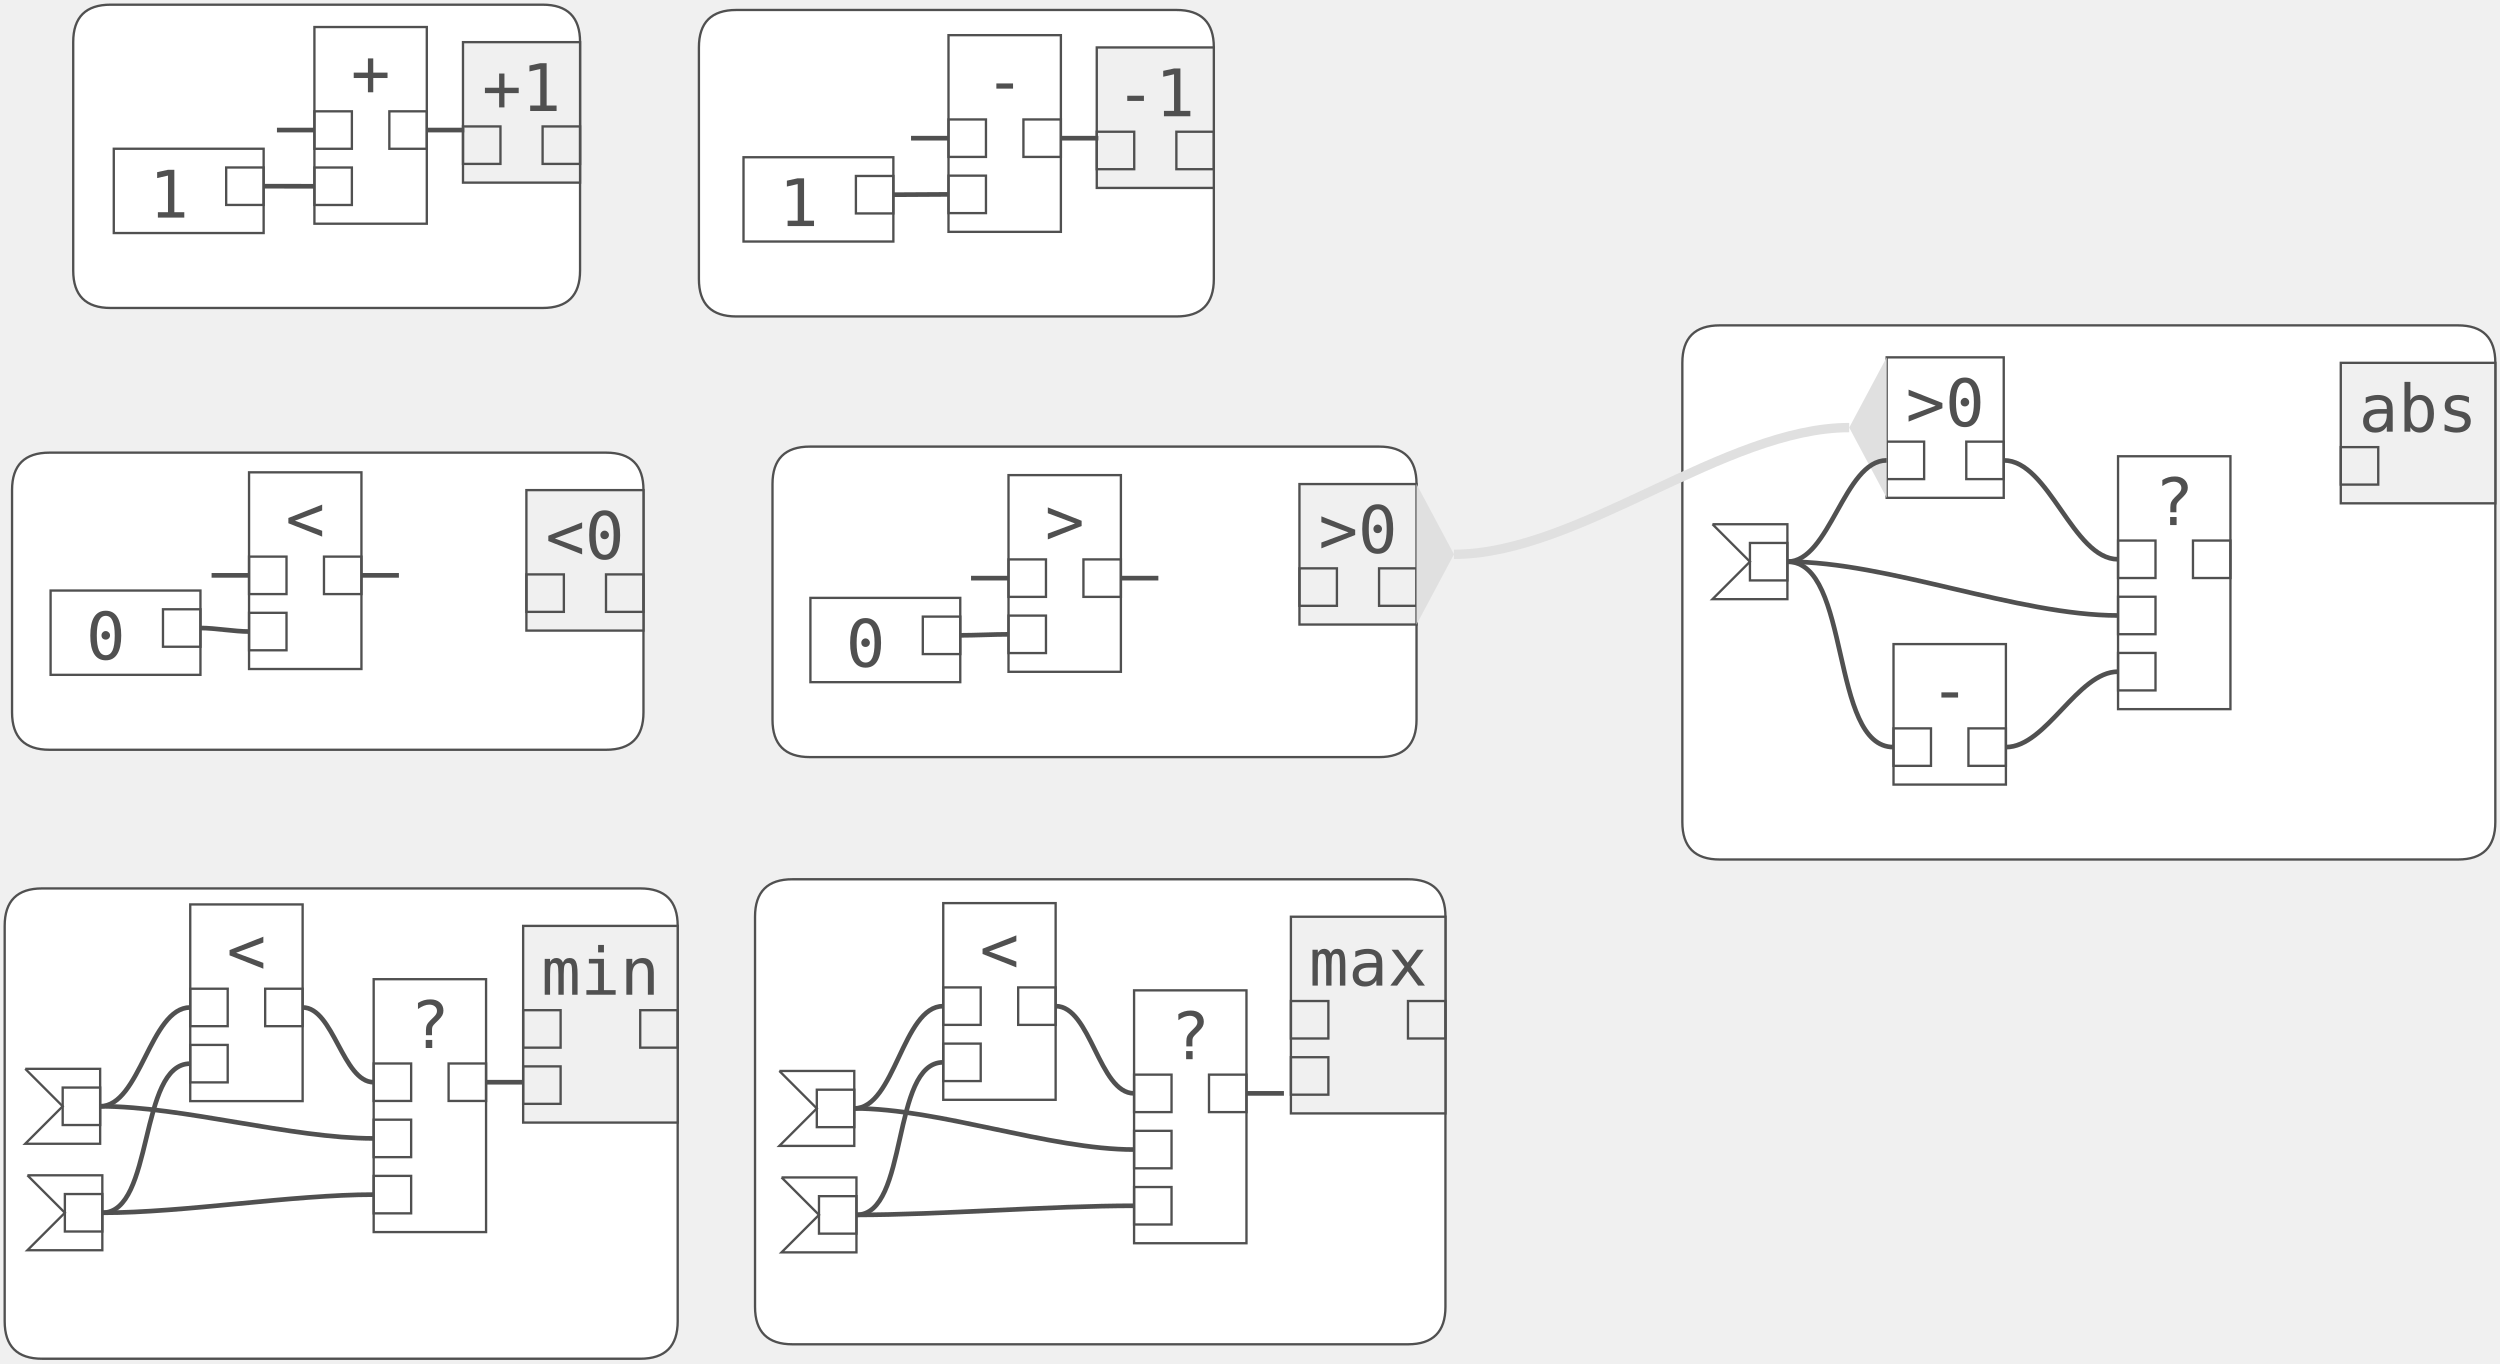
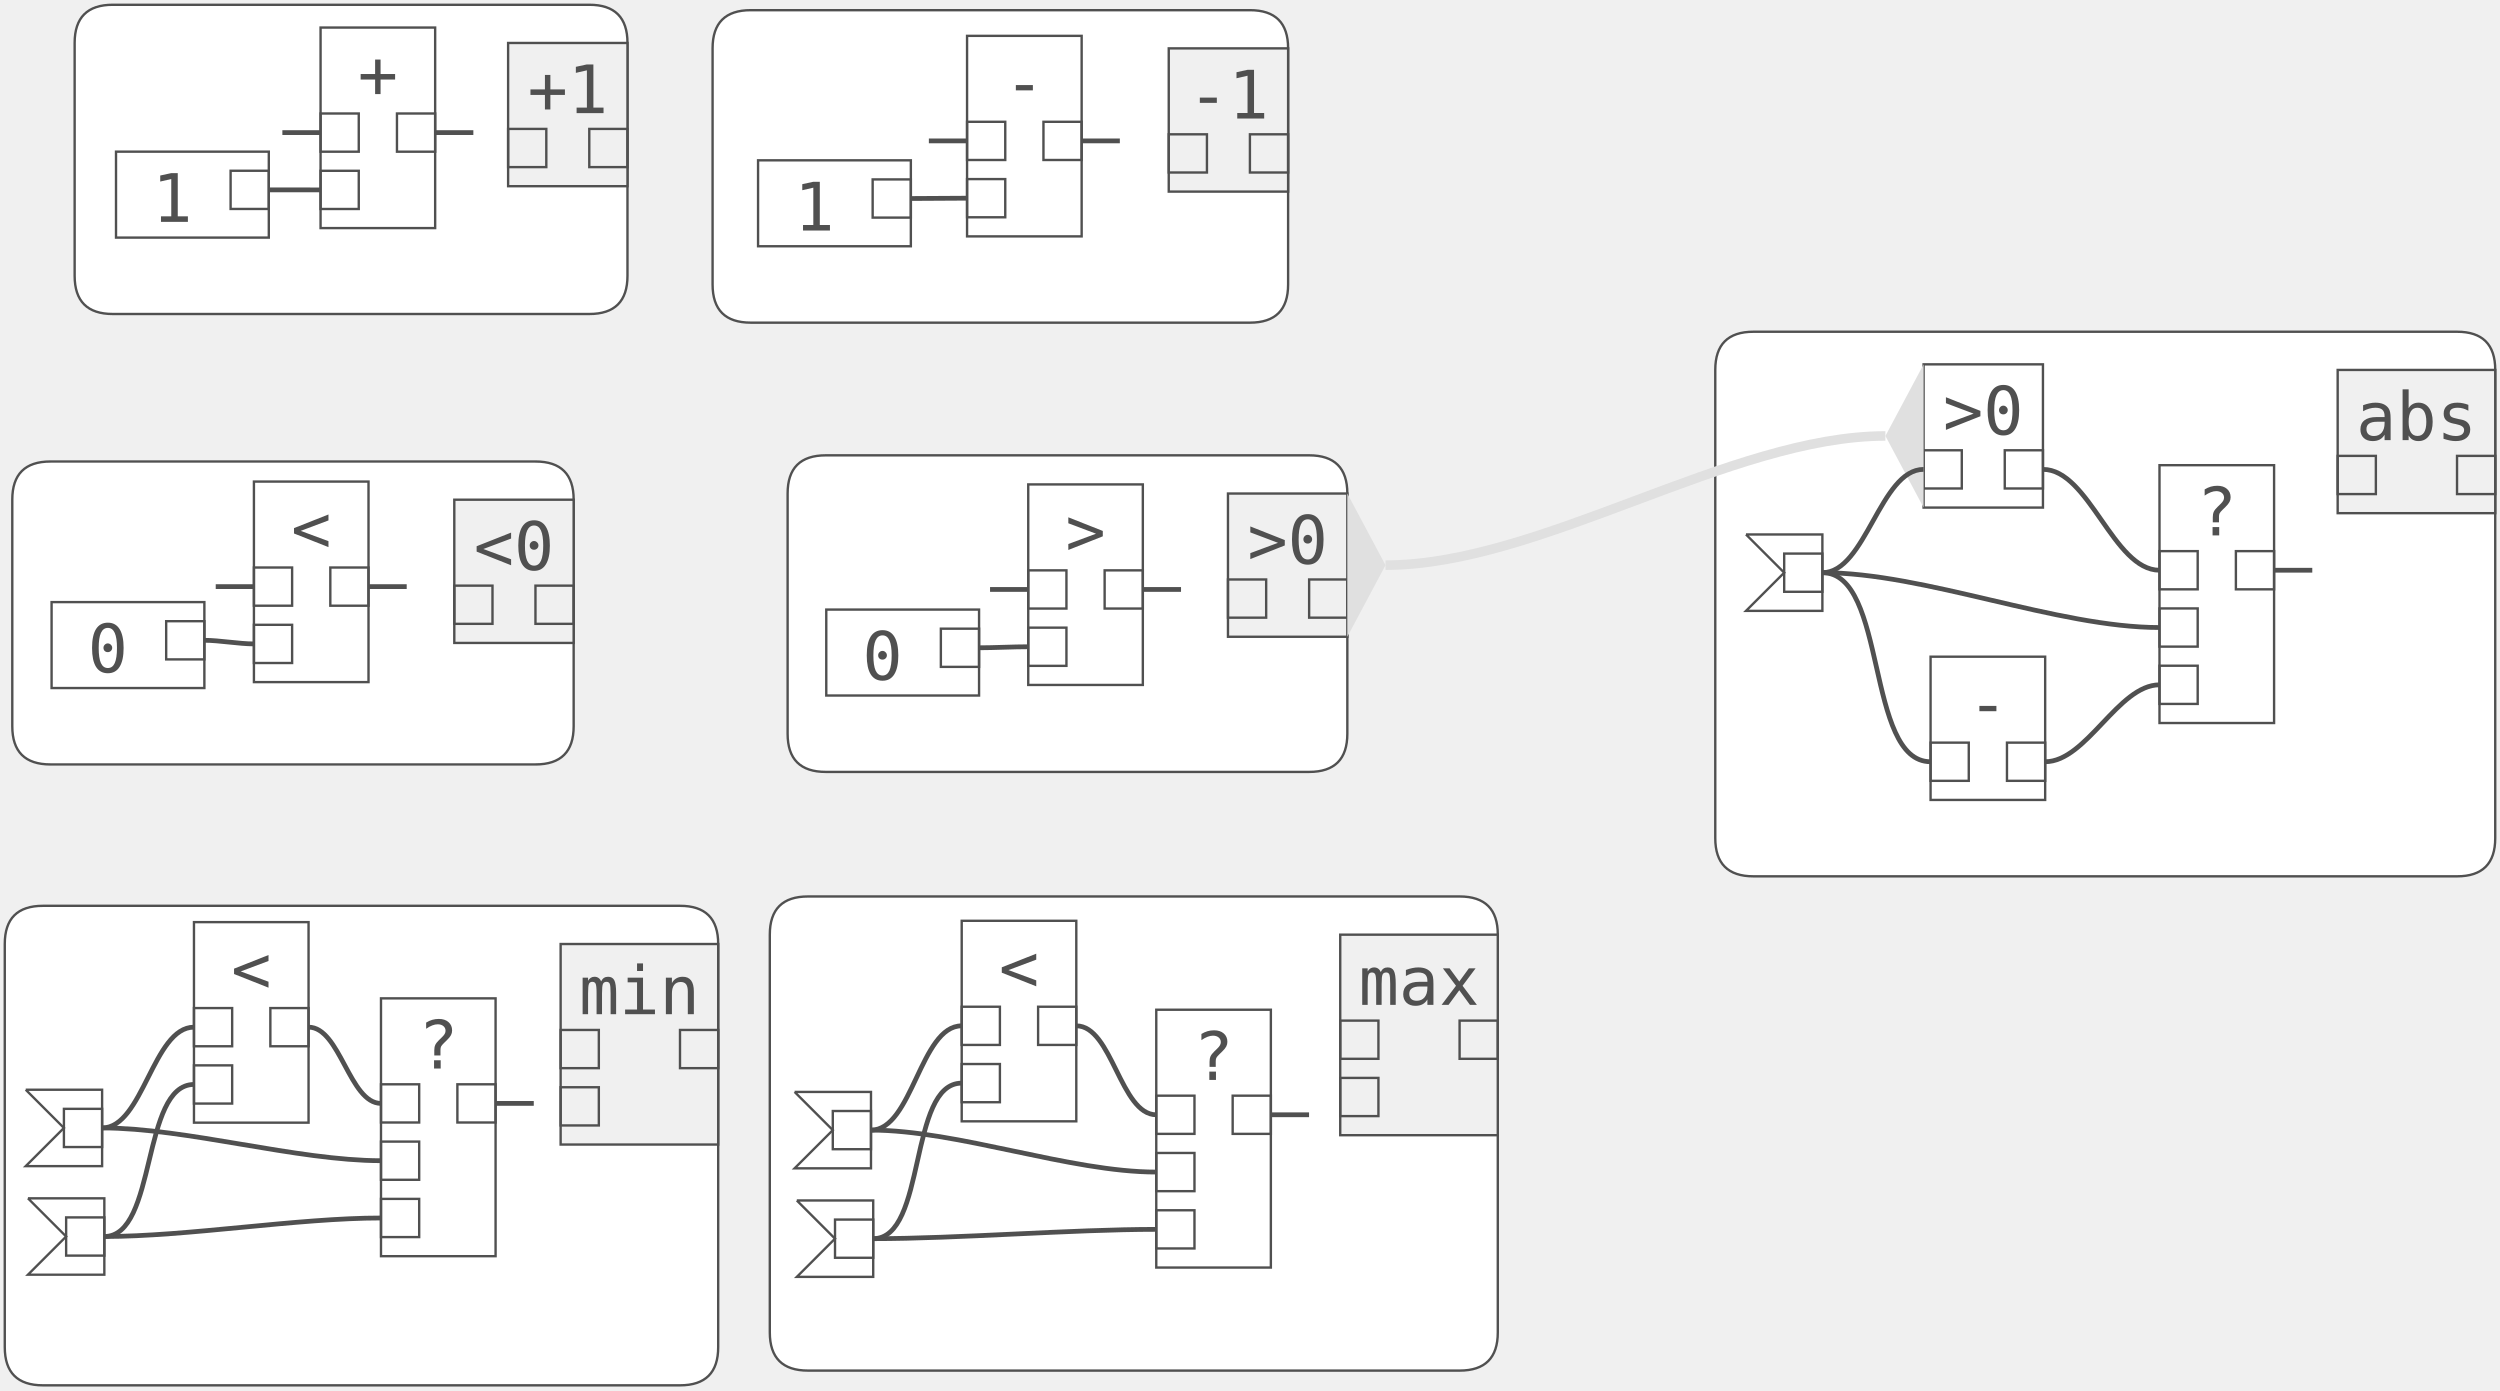
- <svg xmlns="http://www.w3.org/2000/svg" version="1.1" width="533.853" height="291.146">
+ <svg xmlns="http://www.w3.org/2000/svg" version="1.1" width="523.606" height="291.146">
  <defs />
  <g transform="translate(-345.0129,-87.66022)">
    <g>
-       <path fill="white" stroke="#505050" paint-order="fill stroke markers" d=" M 360.647 96.66 L 360.647 145.424 Q 360.647 153.424 368.647 153.424 L 460.88 153.424 Q 468.88 153.424 468.88 145.424 L 468.88 96.66 Q 468.88 88.66 460.88 88.66 L 368.647 88.66 Q 360.647 88.66 360.647 96.66" stroke-miterlimit="10" stroke-width="0.5" stroke-dasharray="" />
-       <path fill="#F0F0F0" stroke="#505050" paint-order="fill stroke markers" d=" M 443.88 96.66 L 468.88 96.66 L 468.88 126.66 L 443.88 126.66 L 443.88 96.66 Z" stroke-miterlimit="10" stroke-width="0.5" stroke-dasharray="" />
+       <path fill="white" stroke="#505050" paint-order="fill stroke markers" d=" M 360.647 96.66 L 360.647 145.424 Q 360.647 153.424 368.647 153.424 L 468.433 153.424 Q 476.433 153.424 476.433 145.424 L 476.433 96.66 Q 476.433 88.66 468.433 88.66 L 368.647 88.66 Q 360.647 88.66 360.647 96.66" stroke-miterlimit="10" stroke-width="0.5" stroke-dasharray="" />
+       <path fill="#F0F0F0" stroke="#505050" paint-order="fill stroke markers" d=" M 451.433 96.66 L 476.433 96.66 L 476.433 126.66 L 451.433 126.66 L 451.433 96.66 Z" stroke-miterlimit="10" stroke-width="0.5" stroke-dasharray="" />
      <path fill="none" stroke="none" />
-       <text fill="#505050" stroke="none" font-family="monospace" font-size="14px" font-style="normal" font-weight="normal" text-decoration="normal" x="456.38" y="114.66" text-anchor="middle" dominant-baseline="text-after-edge">+1</text>
-       <path fill="none" stroke="#505050" paint-order="fill stroke markers" d=" M 443.88 114.66 L 451.88 114.66 L 451.88 122.66 L 443.88 122.66 L 443.88 114.66 Z" stroke-miterlimit="10" stroke-width="0.5" stroke-dasharray="" />
-       <path fill="none" stroke="#505050" paint-order="fill stroke markers" d=" M 460.88 114.66 L 468.88 114.66 L 468.88 122.66 L 460.88 122.66 L 460.88 114.66 Z" stroke-miterlimit="10" stroke-width="0.5" stroke-dasharray="" />
+       <text fill="#505050" stroke="none" font-family="monospace" font-size="14px" font-style="normal" font-weight="normal" text-decoration="normal" x="463.933" y="114.66" text-anchor="middle" dominant-baseline="text-after-edge">+1</text>
+       <path fill="none" stroke="#505050" paint-order="fill stroke markers" d=" M 451.433 114.66 L 459.433 114.66 L 459.433 122.66 L 451.433 122.66 L 451.433 114.66 Z" stroke-miterlimit="10" stroke-width="0.5" stroke-dasharray="" />
+       <path fill="none" stroke="#505050" paint-order="fill stroke markers" d=" M 468.433 114.66 L 476.433 114.66 L 476.433 122.66 L 468.433 122.66 L 468.433 114.66 Z" stroke-miterlimit="10" stroke-width="0.5" stroke-dasharray="" />
      <path fill="none" stroke="#505050" paint-order="fill stroke markers" d=" M 412.153 115.432 L 404.153 115.432 M 436.153 115.432 L 444.153 115.432" stroke-miterlimit="10" stroke-dasharray="" />
      <path fill="white" stroke="#505050" paint-order="fill stroke markers" d=" M 412.153 93.432 L 436.153 93.432 L 436.153 135.432 L 412.153 135.432 L 412.153 93.432 Z" stroke-miterlimit="10" stroke-width="0.5" stroke-dasharray="" />
      <path fill="#F0F0F0" stroke="none" paint-order="stroke fill markers" d="" />
      <path fill="none" stroke="none" />
      <text fill="#505050" stroke="none" font-family="monospace" font-size="14px" font-style="normal" font-weight="normal" text-decoration="normal" x="424.153" y="111.432" text-anchor="middle" dominant-baseline="text-after-edge">+</text>
      <path fill="none" stroke="#505050" paint-order="fill stroke markers" d=" M 412.153 111.432 L 420.153 111.432 L 420.153 119.432 L 412.153 119.432 L 412.153 111.432 Z" stroke-miterlimit="10" stroke-width="0.5" stroke-dasharray="" />
      <path fill="none" stroke="#505050" paint-order="fill stroke markers" d=" M 412.153 123.432 L 420.153 123.432 L 420.153 131.432 L 412.153 131.432 L 412.153 123.432 Z" stroke-miterlimit="10" stroke-width="0.5" stroke-dasharray="" />
      <path fill="none" stroke="#505050" paint-order="fill stroke markers" d=" M 428.153 111.432 L 436.153 111.432 L 436.153 119.432 L 428.153 119.432 L 428.153 111.432 Z" stroke-miterlimit="10" stroke-width="0.5" stroke-dasharray="" />
      <path fill="white" stroke="#505050" paint-order="fill stroke markers" d=" M 369.311 119.424 L 401.311 119.424 L 401.311 137.424 L 369.311 137.424 L 369.311 119.424 Z" stroke-miterlimit="10" stroke-width="0.5" stroke-dasharray="" />
      <path fill="#F0F0F0" stroke="none" paint-order="stroke fill markers" d="" />
      <path fill="none" stroke="none" />
      <path fill="none" stroke="#505050" paint-order="fill stroke markers" d=" M 393.311 123.424 L 401.311 123.424 L 401.311 131.424 L 393.311 131.424 L 393.311 123.424 Z" stroke-miterlimit="10" stroke-width="0.5" stroke-dasharray="" />
      <text fill="#505050" stroke="none" font-family="monospace" font-size="14px" font-style="normal" font-weight="normal" text-decoration="normal" x="385.311" y="137.424" text-anchor="end" dominant-baseline="text-after-edge">1</text>
-       <path fill="white" stroke="#505050" paint-order="fill stroke markers" d=" M 494.259 97.791 L 494.259 147.237 Q 494.259 155.237 502.259 155.237 L 596.217 155.237 Q 604.217 155.237 604.217 147.237 L 604.217 97.791 Q 604.217 89.791 596.217 89.791 L 502.259 89.791 Q 494.259 89.791 494.259 97.791" stroke-miterlimit="10" stroke-width="0.5" stroke-dasharray="" />
-       <path fill="#F0F0F0" stroke="#505050" paint-order="fill stroke markers" d=" M 579.217 97.791 L 604.217 97.791 L 604.217 127.791 L 579.217 127.791 L 579.217 97.791 Z" stroke-miterlimit="10" stroke-width="0.5" stroke-dasharray="" />
+       <path fill="white" stroke="#505050" paint-order="fill stroke markers" d=" M 494.259 97.791 L 494.259 147.237 Q 494.259 155.237 502.259 155.237 L 606.798 155.237 Q 614.798 155.237 614.798 147.237 L 614.798 97.791 Q 614.798 89.791 606.798 89.791 L 502.259 89.791 Q 494.259 89.791 494.259 97.791" stroke-miterlimit="10" stroke-width="0.5" stroke-dasharray="" />
+       <path fill="#F0F0F0" stroke="#505050" paint-order="fill stroke markers" d=" M 589.798 97.791 L 614.798 97.791 L 614.798 127.791 L 589.798 127.791 L 589.798 97.791 Z" stroke-miterlimit="10" stroke-width="0.5" stroke-dasharray="" />
      <path fill="none" stroke="none" />
-       <text fill="#505050" stroke="none" font-family="monospace" font-size="14px" font-style="normal" font-weight="normal" text-decoration="normal" x="591.717" y="115.791" text-anchor="middle" dominant-baseline="text-after-edge">-1</text>
-       <path fill="none" stroke="#505050" paint-order="fill stroke markers" d=" M 579.217 115.791 L 587.217 115.791 L 587.217 123.791 L 579.217 123.791 L 579.217 115.791 Z" stroke-miterlimit="10" stroke-width="0.5" stroke-dasharray="" />
-       <path fill="none" stroke="#505050" paint-order="fill stroke markers" d=" M 596.217 115.791 L 604.217 115.791 L 604.217 123.791 L 596.217 123.791 L 596.217 115.791 Z" stroke-miterlimit="10" stroke-width="0.5" stroke-dasharray="" />
+       <text fill="#505050" stroke="none" font-family="monospace" font-size="14px" font-style="normal" font-weight="normal" text-decoration="normal" x="602.298" y="115.791" text-anchor="middle" dominant-baseline="text-after-edge">-1</text>
+       <path fill="none" stroke="#505050" paint-order="fill stroke markers" d=" M 589.798 115.791 L 597.798 115.791 L 597.798 123.791 L 589.798 123.791 L 589.798 115.791 Z" stroke-miterlimit="10" stroke-width="0.5" stroke-dasharray="" />
+       <path fill="none" stroke="#505050" paint-order="fill stroke markers" d=" M 606.798 115.791 L 614.798 115.791 L 614.798 123.791 L 606.798 123.791 L 606.798 115.791 Z" stroke-miterlimit="10" stroke-width="0.5" stroke-dasharray="" />
      <path fill="none" stroke="#505050" paint-order="fill stroke markers" d=" M 547.556 117.169 L 539.556 117.169 M 571.556 117.169 L 579.556 117.169" stroke-miterlimit="10" stroke-dasharray="" />
      <path fill="white" stroke="#505050" paint-order="fill stroke markers" d=" M 547.556 95.169 L 571.556 95.169 L 571.556 137.169 L 547.556 137.169 L 547.556 95.169 Z" stroke-miterlimit="10" stroke-width="0.5" stroke-dasharray="" />
      <path fill="#F0F0F0" stroke="none" paint-order="stroke fill markers" d="" />
      <path fill="none" stroke="none" />
      <text fill="#505050" stroke="none" font-family="monospace" font-size="14px" font-style="normal" font-weight="normal" text-decoration="normal" x="559.556" y="113.169" text-anchor="middle" dominant-baseline="text-after-edge">-</text>
      <path fill="none" stroke="#505050" paint-order="fill stroke markers" d=" M 547.556 113.169 L 555.556 113.169 L 555.556 121.169 L 547.556 121.169 L 547.556 113.169 Z" stroke-miterlimit="10" stroke-width="0.5" stroke-dasharray="" />
      <path fill="none" stroke="#505050" paint-order="fill stroke markers" d=" M 547.556 125.169 L 555.556 125.169 L 555.556 133.169 L 547.556 133.169 L 547.556 125.169 Z" stroke-miterlimit="10" stroke-width="0.5" stroke-dasharray="" />
      <path fill="none" stroke="#505050" paint-order="fill stroke markers" d=" M 563.556 113.169 L 571.556 113.169 L 571.556 121.169 L 563.556 121.169 L 563.556 113.169 Z" stroke-miterlimit="10" stroke-width="0.5" stroke-dasharray="" />
      <path fill="white" stroke="#505050" paint-order="fill stroke markers" d=" M 503.783 121.237 L 535.783 121.237 L 535.783 139.237 L 503.783 139.237 L 503.783 121.237 Z" stroke-miterlimit="10" stroke-width="0.5" stroke-dasharray="" />
      <path fill="#F0F0F0" stroke="none" paint-order="stroke fill markers" d="" />
      <path fill="none" stroke="none" />
      <path fill="none" stroke="#505050" paint-order="fill stroke markers" d=" M 527.783 125.237 L 535.783 125.237 L 535.783 133.237 L 527.783 133.237 L 527.783 125.237 Z" stroke-miterlimit="10" stroke-width="0.5" stroke-dasharray="" />
      <text fill="#505050" stroke="none" font-family="monospace" font-size="14px" font-style="normal" font-weight="normal" text-decoration="normal" x="519.783" y="139.237" text-anchor="end" dominant-baseline="text-after-edge">1</text>
-       <path fill="white" stroke="#505050" paint-order="fill stroke markers" d=" M 347.586 192.319 L 347.586 239.766 Q 347.586 247.766 355.586 247.766 L 474.42 247.766 Q 482.42 247.766 482.42 239.766 L 482.42 192.319 Q 482.42 184.319 474.42 184.319 L 355.586 184.319 Q 347.586 184.319 347.586 192.319" stroke-miterlimit="10" stroke-width="0.5" stroke-dasharray="" />
-       <path fill="#F0F0F0" stroke="#505050" paint-order="fill stroke markers" d=" M 457.42 192.319 L 482.42 192.319 L 482.42 222.319 L 457.42 222.319 L 457.42 192.319 Z" stroke-miterlimit="10" stroke-width="0.5" stroke-dasharray="" />
+       <path fill="white" stroke="#505050" paint-order="fill stroke markers" d=" M 347.586 192.319 L 347.586 239.766 Q 347.586 247.766 355.586 247.766 L 457.161 247.766 Q 465.161 247.766 465.161 239.766 L 465.161 192.319 Q 465.161 184.319 457.161 184.319 L 355.586 184.319 Q 347.586 184.319 347.586 192.319" stroke-miterlimit="10" stroke-width="0.5" stroke-dasharray="" />
+       <path fill="#F0F0F0" stroke="#505050" paint-order="fill stroke markers" d=" M 440.161 192.319 L 465.161 192.319 L 465.161 222.319 L 440.161 222.319 L 440.161 192.319 Z" stroke-miterlimit="10" stroke-width="0.5" stroke-dasharray="" />
      <path fill="none" stroke="none" />
-       <text fill="#505050" stroke="none" font-family="monospace" font-size="14px" font-style="normal" font-weight="normal" text-decoration="normal" x="469.92" y="210.319" text-anchor="middle" dominant-baseline="text-after-edge">&lt;0</text>
-       <path fill="none" stroke="#505050" paint-order="fill stroke markers" d=" M 457.42 210.319 L 465.42 210.319 L 465.42 218.319 L 457.42 218.319 L 457.42 210.319 Z" stroke-miterlimit="10" stroke-width="0.5" stroke-dasharray="" />
-       <path fill="none" stroke="#505050" paint-order="fill stroke markers" d=" M 474.42 210.319 L 482.42 210.319 L 482.42 218.319 L 474.42 218.319 L 474.42 210.319 Z" stroke-miterlimit="10" stroke-width="0.5" stroke-dasharray="" />
+       <text fill="#505050" stroke="none" font-family="monospace" font-size="14px" font-style="normal" font-weight="normal" text-decoration="normal" x="452.661" y="210.319" text-anchor="middle" dominant-baseline="text-after-edge">&lt;0</text>
+       <path fill="none" stroke="#505050" paint-order="fill stroke markers" d=" M 440.161 210.319 L 448.161 210.319 L 448.161 218.319 L 440.161 218.319 L 440.161 210.319 Z" stroke-miterlimit="10" stroke-width="0.5" stroke-dasharray="" />
+       <path fill="none" stroke="#505050" paint-order="fill stroke markers" d=" M 457.161 210.319 L 465.161 210.319 L 465.161 218.319 L 457.161 218.319 L 457.161 210.319 Z" stroke-miterlimit="10" stroke-width="0.5" stroke-dasharray="" />
      <path fill="none" stroke="#505050" paint-order="fill stroke markers" d=" M 398.195 210.522 L 390.195 210.522 M 422.195 210.522 L 430.195 210.522" stroke-miterlimit="10" stroke-dasharray="" />
      <path fill="white" stroke="#505050" paint-order="fill stroke markers" d=" M 398.195 188.522 L 422.195 188.522 L 422.195 230.522 L 398.195 230.522 L 398.195 188.522 Z" stroke-miterlimit="10" stroke-width="0.5" stroke-dasharray="" />
      <path fill="#F0F0F0" stroke="none" paint-order="stroke fill markers" d="" />
      <path fill="none" stroke="none" />
      <text fill="#505050" stroke="none" font-family="monospace" font-size="14px" font-style="normal" font-weight="normal" text-decoration="normal" x="410.195" y="206.522" text-anchor="middle" dominant-baseline="text-after-edge">&lt;</text>
      <path fill="none" stroke="#505050" paint-order="fill stroke markers" d=" M 398.195 206.522 L 406.195 206.522 L 406.195 214.522 L 398.195 214.522 L 398.195 206.522 Z" stroke-miterlimit="10" stroke-width="0.5" stroke-dasharray="" />
      <path fill="none" stroke="#505050" paint-order="fill stroke markers" d=" M 398.195 218.522 L 406.195 218.522 L 406.195 226.522 L 398.195 226.522 L 398.195 218.522 Z" stroke-miterlimit="10" stroke-width="0.5" stroke-dasharray="" />
      <path fill="none" stroke="#505050" paint-order="fill stroke markers" d=" M 414.195 206.522 L 422.195 206.522 L 422.195 214.522 L 414.195 214.522 L 414.195 206.522 Z" stroke-miterlimit="10" stroke-width="0.5" stroke-dasharray="" />
      <path fill="white" stroke="#505050" paint-order="fill stroke markers" d=" M 355.817 213.766 L 387.817 213.766 L 387.817 231.766 L 355.817 231.766 L 355.817 213.766 Z" stroke-miterlimit="10" stroke-width="0.5" stroke-dasharray="" />
      <path fill="#F0F0F0" stroke="none" paint-order="stroke fill markers" d="" />
      <path fill="none" stroke="none" />
      <path fill="none" stroke="#505050" paint-order="fill stroke markers" d=" M 379.817 217.766 L 387.817 217.766 L 387.817 225.766 L 379.817 225.766 L 379.817 217.766 Z" stroke-miterlimit="10" stroke-width="0.5" stroke-dasharray="" />
      <text fill="#505050" stroke="none" font-family="monospace" font-size="14px" font-style="normal" font-weight="normal" text-decoration="normal" x="371.817" y="231.766" text-anchor="end" dominant-baseline="text-after-edge">0</text>
-       <path fill="white" stroke="#505050" paint-order="fill stroke markers" d=" M 509.973 191.027 L 509.973 241.332 Q 509.973 249.332 517.973 249.332 L 639.498 249.332 Q 647.498 249.332 647.498 241.332 L 647.498 191.027 Q 647.498 183.027 639.498 183.027 L 517.973 183.027 Q 509.973 183.027 509.973 191.027" stroke-miterlimit="10" stroke-width="0.5" stroke-dasharray="" />
-       <path fill="#F0F0F0" stroke="#505050" paint-order="fill stroke markers" d=" M 622.498 191.027 L 647.498 191.027 L 647.498 221.027 L 622.498 221.027 L 622.498 191.027 Z" stroke-miterlimit="10" stroke-width="0.5" stroke-dasharray="" />
+       <path fill="white" stroke="#505050" paint-order="fill stroke markers" d=" M 509.973 191.027 L 509.973 241.332 Q 509.973 249.332 517.973 249.332 L 619.201 249.332 Q 627.201 249.332 627.201 241.332 L 627.201 191.027 Q 627.201 183.027 619.201 183.027 L 517.973 183.027 Q 509.973 183.027 509.973 191.027" stroke-miterlimit="10" stroke-width="0.5" stroke-dasharray="" />
+       <path fill="#F0F0F0" stroke="#505050" paint-order="fill stroke markers" d=" M 602.201 191.027 L 627.201 191.027 L 627.201 221.027 L 602.201 221.027 L 602.201 191.027 Z" stroke-miterlimit="10" stroke-width="0.5" stroke-dasharray="" />
      <path fill="none" stroke="none" />
-       <text fill="#505050" stroke="none" font-family="monospace" font-size="14px" font-style="normal" font-weight="normal" text-decoration="normal" x="634.998" y="209.027" text-anchor="middle" dominant-baseline="text-after-edge">&gt;0</text>
-       <path fill="none" stroke="#505050" paint-order="fill stroke markers" d=" M 622.498 209.027 L 630.498 209.027 L 630.498 217.027 L 622.498 217.027 L 622.498 209.027 Z" stroke-miterlimit="10" stroke-width="0.5" stroke-dasharray="" />
-       <path fill="none" stroke="#505050" paint-order="fill stroke markers" d=" M 639.498 209.027 L 647.498 209.027 L 647.498 217.027 L 639.498 217.027 L 639.498 209.027 Z" stroke-miterlimit="10" stroke-width="0.5" stroke-dasharray="" />
+       <text fill="#505050" stroke="none" font-family="monospace" font-size="14px" font-style="normal" font-weight="normal" text-decoration="normal" x="614.701" y="209.027" text-anchor="middle" dominant-baseline="text-after-edge">&gt;0</text>
+       <path fill="none" stroke="#505050" paint-order="fill stroke markers" d=" M 602.201 209.027 L 610.201 209.027 L 610.201 217.027 L 602.201 217.027 L 602.201 209.027 Z" stroke-miterlimit="10" stroke-width="0.5" stroke-dasharray="" />
+       <path fill="none" stroke="#505050" paint-order="fill stroke markers" d=" M 619.201 209.027 L 627.201 209.027 L 627.201 217.027 L 619.201 217.027 L 619.201 209.027 Z" stroke-miterlimit="10" stroke-width="0.5" stroke-dasharray="" />
      <path fill="none" stroke="#505050" paint-order="fill stroke markers" d=" M 560.37 211.117 L 552.37 211.117 M 584.37 211.117 L 592.37 211.117" stroke-miterlimit="10" stroke-dasharray="" />
      <path fill="white" stroke="#505050" paint-order="fill stroke markers" d=" M 560.37 189.117 L 584.37 189.117 L 584.37 231.117 L 560.37 231.117 L 560.37 189.117 Z" stroke-miterlimit="10" stroke-width="0.5" stroke-dasharray="" />
      <path fill="#F0F0F0" stroke="none" paint-order="stroke fill markers" d="" />
      <path fill="none" stroke="none" />
      <text fill="#505050" stroke="none" font-family="monospace" font-size="14px" font-style="normal" font-weight="normal" text-decoration="normal" x="572.37" y="207.117" text-anchor="middle" dominant-baseline="text-after-edge">&gt;</text>
      <path fill="none" stroke="#505050" paint-order="fill stroke markers" d=" M 560.37 207.117 L 568.37 207.117 L 568.37 215.117 L 560.37 215.117 L 560.37 207.117 Z" stroke-miterlimit="10" stroke-width="0.5" stroke-dasharray="" />
      <path fill="none" stroke="#505050" paint-order="fill stroke markers" d=" M 560.37 219.117 L 568.37 219.117 L 568.37 227.117 L 560.37 227.117 L 560.37 219.117 Z" stroke-miterlimit="10" stroke-width="0.5" stroke-dasharray="" />
      <path fill="none" stroke="#505050" paint-order="fill stroke markers" d=" M 576.37 207.117 L 584.37 207.117 L 584.37 215.117 L 576.37 215.117 L 576.37 207.117 Z" stroke-miterlimit="10" stroke-width="0.5" stroke-dasharray="" />
      <path fill="white" stroke="#505050" paint-order="fill stroke markers" d=" M 518.069 215.332 L 550.069 215.332 L 550.069 233.332 L 518.069 233.332 L 518.069 215.332 Z" stroke-miterlimit="10" stroke-width="0.5" stroke-dasharray="" />
      <path fill="#F0F0F0" stroke="none" paint-order="stroke fill markers" d="" />
      <path fill="none" stroke="none" />
      <path fill="none" stroke="#505050" paint-order="fill stroke markers" d=" M 542.069 219.332 L 550.069 219.332 L 550.069 227.332 L 542.069 227.332 L 542.069 219.332 Z" stroke-miterlimit="10" stroke-width="0.5" stroke-dasharray="" />
      <text fill="#505050" stroke="none" font-family="monospace" font-size="14px" font-style="normal" font-weight="normal" text-decoration="normal" x="534.069" y="233.332" text-anchor="end" dominant-baseline="text-after-edge">0</text>
-       <path fill="white" stroke="#505050" paint-order="fill stroke markers" d=" M 346.013 285.377 L 346.013 369.806 Q 346.013 377.806 354.013 377.806 L 481.727 377.806 Q 489.727 377.806 489.727 369.806 L 489.727 285.377 Q 489.727 277.377 481.727 277.377 L 354.013 277.377 Q 346.013 277.377 346.013 285.377" stroke-miterlimit="10" stroke-width="0.5" stroke-dasharray="" />
-       <path fill="#F0F0F0" stroke="#505050" paint-order="fill stroke markers" d=" M 456.727 285.377 L 489.727 285.377 L 489.727 327.377 L 456.727 327.377 L 456.727 285.377 Z" stroke-miterlimit="10" stroke-width="0.5" stroke-dasharray="" />
+       <path fill="white" stroke="#505050" paint-order="fill stroke markers" d=" M 346.013 285.377 L 346.013 369.806 Q 346.013 377.806 354.013 377.806 L 487.433 377.806 Q 495.433 377.806 495.433 369.806 L 495.433 285.377 Q 495.433 277.377 487.433 277.377 L 354.013 277.377 Q 346.013 277.377 346.013 285.377" stroke-miterlimit="10" stroke-width="0.5" stroke-dasharray="" />
+       <path fill="#F0F0F0" stroke="#505050" paint-order="fill stroke markers" d=" M 462.433 285.377 L 495.433 285.377 L 495.433 327.377 L 462.433 327.377 L 462.433 285.377 Z" stroke-miterlimit="10" stroke-width="0.5" stroke-dasharray="" />
      <path fill="none" stroke="none" />
-       <text fill="#505050" stroke="none" font-family="monospace" font-size="14px" font-style="normal" font-weight="normal" text-decoration="normal" x="473.227" y="303.377" text-anchor="middle" dominant-baseline="text-after-edge">min</text>
-       <path fill="none" stroke="#505050" paint-order="fill stroke markers" d=" M 456.727 303.377 L 464.727 303.377 L 464.727 311.377 L 456.727 311.377 L 456.727 303.377 Z" stroke-miterlimit="10" stroke-width="0.5" stroke-dasharray="" />
-       <path fill="none" stroke="#505050" paint-order="fill stroke markers" d=" M 456.727 315.377 L 464.727 315.377 L 464.727 323.377 L 456.727 323.377 L 456.727 315.377 Z" stroke-miterlimit="10" stroke-width="0.5" stroke-dasharray="" />
-       <path fill="none" stroke="#505050" paint-order="fill stroke markers" d=" M 481.727 303.377 L 489.727 303.377 L 489.727 311.377 L 481.727 311.377 L 481.727 303.377 Z" stroke-miterlimit="10" stroke-width="0.5" stroke-dasharray="" />
+       <text fill="#505050" stroke="none" font-family="monospace" font-size="14px" font-style="normal" font-weight="normal" text-decoration="normal" x="478.933" y="303.377" text-anchor="middle" dominant-baseline="text-after-edge">min</text>
+       <path fill="none" stroke="#505050" paint-order="fill stroke markers" d=" M 462.433 303.377 L 470.433 303.377 L 470.433 311.377 L 462.433 311.377 L 462.433 303.377 Z" stroke-miterlimit="10" stroke-width="0.5" stroke-dasharray="" />
+       <path fill="none" stroke="#505050" paint-order="fill stroke markers" d=" M 462.433 315.377 L 470.433 315.377 L 470.433 323.377 L 462.433 323.377 L 462.433 315.377 Z" stroke-miterlimit="10" stroke-width="0.5" stroke-dasharray="" />
+       <path fill="none" stroke="#505050" paint-order="fill stroke markers" d=" M 487.433 303.377 L 495.433 303.377 L 495.433 311.377 L 487.433 311.377 L 487.433 303.377 Z" stroke-miterlimit="10" stroke-width="0.5" stroke-dasharray="" />
      <path fill="none" stroke="#505050" paint-order="fill stroke markers" d=" M 448.808 318.759 L 456.808 318.759" stroke-miterlimit="10" stroke-dasharray="" />
      <path fill="white" stroke="#505050" paint-order="fill stroke markers" d=" M 385.637 280.793 L 409.637 280.793 L 409.637 322.793 L 385.637 322.793 L 385.637 280.793 Z" stroke-miterlimit="10" stroke-width="0.5" stroke-dasharray="" />
      <path fill="#F0F0F0" stroke="none" paint-order="stroke fill markers" d="" />
      <path fill="none" stroke="none" />
      <text fill="#505050" stroke="none" font-family="monospace" font-size="14px" font-style="normal" font-weight="normal" text-decoration="normal" x="397.637" y="298.793" text-anchor="middle" dominant-baseline="text-after-edge">&lt;</text>
      <path fill="none" stroke="#505050" paint-order="fill stroke markers" d=" M 385.637 298.793 L 393.637 298.793 L 393.637 306.793 L 385.637 306.793 L 385.637 298.793 Z" stroke-miterlimit="10" stroke-width="0.5" stroke-dasharray="" />
      <path fill="none" stroke="#505050" paint-order="fill stroke markers" d=" M 385.637 310.793 L 393.637 310.793 L 393.637 318.793 L 385.637 318.793 L 385.637 310.793 Z" stroke-miterlimit="10" stroke-width="0.5" stroke-dasharray="" />
      <path fill="none" stroke="#505050" paint-order="fill stroke markers" d=" M 401.637 298.793 L 409.637 298.793 L 409.637 306.793 L 401.637 306.793 L 401.637 298.793 Z" stroke-miterlimit="10" stroke-width="0.5" stroke-dasharray="" />
      <path fill="white" stroke="#505050" paint-order="fill stroke markers" d=" M 350.399 315.899 L 366.399 315.899 L 366.399 331.899 L 350.399 331.899 L 358.399 323.899 L 350.399 315.899" stroke-miterlimit="10" stroke-width="0.5" stroke-dasharray="" />
      <path fill="none" stroke="none" />
      <path fill="none" stroke="#505050" paint-order="fill stroke markers" d=" M 358.399 319.899 L 366.399 319.899 L 366.399 327.899 L 358.399 327.899 L 358.399 319.899 Z" stroke-miterlimit="10" stroke-width="0.5" stroke-dasharray="" />
      <path fill="white" stroke="#505050" paint-order="fill stroke markers" d=" M 350.865 338.637 L 366.865 338.637 L 366.865 354.637 L 350.865 354.637 L 358.865 346.637 L 350.865 338.637" stroke-miterlimit="10" stroke-width="0.5" stroke-dasharray="" />
      <path fill="none" stroke="none" />
      <path fill="none" stroke="#505050" paint-order="fill stroke markers" d=" M 358.865 342.637 L 366.865 342.637 L 366.865 350.637 L 358.865 350.637 L 358.865 342.637 Z" stroke-miterlimit="10" stroke-width="0.5" stroke-dasharray="" />
      <path fill="white" stroke="#505050" paint-order="fill stroke markers" d=" M 424.808 296.759 L 448.808 296.759 L 448.808 350.759 L 424.808 350.759 L 424.808 296.759 Z" stroke-miterlimit="10" stroke-width="0.5" stroke-dasharray="" />
      <path fill="#F0F0F0" stroke="none" paint-order="stroke fill markers" d="" />
      <path fill="none" stroke="none" />
      <text fill="#505050" stroke="none" font-family="monospace" font-size="14px" font-style="normal" font-weight="normal" text-decoration="normal" x="436.808" y="314.759" text-anchor="middle" dominant-baseline="text-after-edge">?</text>
      <path fill="none" stroke="#505050" paint-order="fill stroke markers" d=" M 424.808 314.759 L 432.808 314.759 L 432.808 322.759 L 424.808 322.759 L 424.808 314.759 Z" stroke-miterlimit="10" stroke-width="0.5" stroke-dasharray="" />
      <path fill="none" stroke="#505050" paint-order="fill stroke markers" d=" M 424.808 326.759 L 432.808 326.759 L 432.808 334.759 L 424.808 334.759 L 424.808 326.759 Z" stroke-miterlimit="10" stroke-width="0.5" stroke-dasharray="" />
      <path fill="none" stroke="#505050" paint-order="fill stroke markers" d=" M 424.808 338.759 L 432.808 338.759 L 432.808 346.759 L 424.808 346.759 L 424.808 338.759 Z" stroke-miterlimit="10" stroke-width="0.5" stroke-dasharray="" />
      <path fill="none" stroke="#505050" paint-order="fill stroke markers" d=" M 440.808 314.759 L 448.808 314.759 L 448.808 322.759 L 440.808 322.759 L 440.808 314.759 Z" stroke-miterlimit="10" stroke-width="0.5" stroke-dasharray="" />
-       <path fill="white" stroke="#505050" paint-order="fill stroke markers" d=" M 506.243 283.42 L 506.243 366.721 Q 506.243 374.721 514.243 374.721 L 645.674 374.721 Q 653.674 374.721 653.674 366.721 L 653.674 283.42 Q 653.674 275.42 645.674 275.42 L 514.243 275.42 Q 506.243 275.42 506.243 283.42" stroke-miterlimit="10" stroke-width="0.5" stroke-dasharray="" />
-       <path fill="#F0F0F0" stroke="#505050" paint-order="fill stroke markers" d=" M 620.674 283.42 L 653.674 283.42 L 653.674 325.42 L 620.674 325.42 L 620.674 283.42 Z" stroke-miterlimit="10" stroke-width="0.5" stroke-dasharray="" />
+       <path fill="white" stroke="#505050" paint-order="fill stroke markers" d=" M 506.243 283.42 L 506.243 366.721 Q 506.243 374.721 514.243 374.721 L 650.714 374.721 Q 658.714 374.721 658.714 366.721 L 658.714 283.42 Q 658.714 275.42 650.714 275.42 L 514.243 275.42 Q 506.243 275.42 506.243 283.42" stroke-miterlimit="10" stroke-width="0.5" stroke-dasharray="" />
+       <path fill="#F0F0F0" stroke="#505050" paint-order="fill stroke markers" d=" M 625.714 283.42 L 658.714 283.42 L 658.714 325.42 L 625.714 325.42 L 625.714 283.42 Z" stroke-miterlimit="10" stroke-width="0.5" stroke-dasharray="" />
      <path fill="none" stroke="none" />
-       <text fill="#505050" stroke="none" font-family="monospace" font-size="14px" font-style="normal" font-weight="normal" text-decoration="normal" x="637.174" y="301.42" text-anchor="middle" dominant-baseline="text-after-edge">max</text>
-       <path fill="none" stroke="#505050" paint-order="fill stroke markers" d=" M 620.674 301.42 L 628.674 301.42 L 628.674 309.42 L 620.674 309.42 L 620.674 301.42 Z" stroke-miterlimit="10" stroke-width="0.5" stroke-dasharray="" />
-       <path fill="none" stroke="#505050" paint-order="fill stroke markers" d=" M 620.674 313.42 L 628.674 313.42 L 628.674 321.42 L 620.674 321.42 L 620.674 313.42 Z" stroke-miterlimit="10" stroke-width="0.5" stroke-dasharray="" />
-       <path fill="none" stroke="#505050" paint-order="fill stroke markers" d=" M 645.674 301.42 L 653.674 301.42 L 653.674 309.42 L 645.674 309.42 L 645.674 301.42 Z" stroke-miterlimit="10" stroke-width="0.5" stroke-dasharray="" />
+       <text fill="#505050" stroke="none" font-family="monospace" font-size="14px" font-style="normal" font-weight="normal" text-decoration="normal" x="642.214" y="301.42" text-anchor="middle" dominant-baseline="text-after-edge">max</text>
+       <path fill="none" stroke="#505050" paint-order="fill stroke markers" d=" M 625.714 301.42 L 633.714 301.42 L 633.714 309.42 L 625.714 309.42 L 625.714 301.42 Z" stroke-miterlimit="10" stroke-width="0.5" stroke-dasharray="" />
+       <path fill="none" stroke="#505050" paint-order="fill stroke markers" d=" M 625.714 313.42 L 633.714 313.42 L 633.714 321.42 L 625.714 321.42 L 625.714 313.42 Z" stroke-miterlimit="10" stroke-width="0.5" stroke-dasharray="" />
+       <path fill="none" stroke="#505050" paint-order="fill stroke markers" d=" M 650.714 301.42 L 658.714 301.42 L 658.714 309.42 L 650.714 309.42 L 650.714 301.42 Z" stroke-miterlimit="10" stroke-width="0.5" stroke-dasharray="" />
      <path fill="none" stroke="#505050" paint-order="fill stroke markers" d=" M 611.185 321.141 L 619.185 321.141" stroke-miterlimit="10" stroke-dasharray="" />
      <path fill="white" stroke="#505050" paint-order="fill stroke markers" d=" M 546.435 280.513 L 570.435 280.513 L 570.435 322.513 L 546.435 322.513 L 546.435 280.513 Z" stroke-miterlimit="10" stroke-width="0.5" stroke-dasharray="" />
      <path fill="#F0F0F0" stroke="none" paint-order="stroke fill markers" d="" />
      <path fill="none" stroke="none" />
      <text fill="#505050" stroke="none" font-family="monospace" font-size="14px" font-style="normal" font-weight="normal" text-decoration="normal" x="558.435" y="298.513" text-anchor="middle" dominant-baseline="text-after-edge">&lt;</text>
      <path fill="none" stroke="#505050" paint-order="fill stroke markers" d=" M 546.435 298.513 L 554.435 298.513 L 554.435 306.513 L 546.435 306.513 L 546.435 298.513 Z" stroke-miterlimit="10" stroke-width="0.5" stroke-dasharray="" />
      <path fill="none" stroke="#505050" paint-order="fill stroke markers" d=" M 546.435 310.513 L 554.435 310.513 L 554.435 318.513 L 546.435 318.513 L 546.435 310.513 Z" stroke-miterlimit="10" stroke-width="0.5" stroke-dasharray="" />
      <path fill="none" stroke="#505050" paint-order="fill stroke markers" d=" M 562.435 298.513 L 570.435 298.513 L 570.435 306.513 L 562.435 306.513 L 562.435 298.513 Z" stroke-miterlimit="10" stroke-width="0.5" stroke-dasharray="" />
      <path fill="white" stroke="#505050" paint-order="fill stroke markers" d=" M 511.435 316.354 L 527.435 316.354 L 527.435 332.354 L 511.435 332.354 L 519.435 324.354 L 511.435 316.354" stroke-miterlimit="10" stroke-width="0.5" stroke-dasharray="" />
      <path fill="none" stroke="none" />
      <path fill="none" stroke="#505050" paint-order="fill stroke markers" d=" M 519.435 320.354 L 527.435 320.354 L 527.435 328.354 L 519.435 328.354 L 519.435 320.354 Z" stroke-miterlimit="10" stroke-width="0.5" stroke-dasharray="" />
      <path fill="white" stroke="#505050" paint-order="fill stroke markers" d=" M 511.901 339.091 L 527.901 339.091 L 527.901 355.091 L 511.901 355.091 L 519.901 347.091 L 511.901 339.091" stroke-miterlimit="10" stroke-width="0.5" stroke-dasharray="" />
      <path fill="none" stroke="none" />
      <path fill="none" stroke="#505050" paint-order="fill stroke markers" d=" M 519.901 343.091 L 527.901 343.091 L 527.901 351.091 L 519.901 351.091 L 519.901 343.091 Z" stroke-miterlimit="10" stroke-width="0.5" stroke-dasharray="" />
      <path fill="white" stroke="#505050" paint-order="fill stroke markers" d=" M 587.185 299.141 L 611.185 299.141 L 611.185 353.141 L 587.185 353.141 L 587.185 299.141 Z" stroke-miterlimit="10" stroke-width="0.5" stroke-dasharray="" />
      <path fill="#F0F0F0" stroke="none" paint-order="stroke fill markers" d="" />
      <path fill="none" stroke="none" />
      <text fill="#505050" stroke="none" font-family="monospace" font-size="14px" font-style="normal" font-weight="normal" text-decoration="normal" x="599.185" y="317.141" text-anchor="middle" dominant-baseline="text-after-edge">?</text>
      <path fill="none" stroke="#505050" paint-order="fill stroke markers" d=" M 587.185 317.141 L 595.185 317.141 L 595.185 325.141 L 587.185 325.141 L 587.185 317.141 Z" stroke-miterlimit="10" stroke-width="0.5" stroke-dasharray="" />
      <path fill="none" stroke="#505050" paint-order="fill stroke markers" d=" M 587.185 329.141 L 595.185 329.141 L 595.185 337.141 L 587.185 337.141 L 587.185 329.141 Z" stroke-miterlimit="10" stroke-width="0.5" stroke-dasharray="" />
      <path fill="none" stroke="#505050" paint-order="fill stroke markers" d=" M 587.185 341.141 L 595.185 341.141 L 595.185 349.141 L 587.185 349.141 L 587.185 341.141 Z" stroke-miterlimit="10" stroke-width="0.5" stroke-dasharray="" />
      <path fill="none" stroke="#505050" paint-order="fill stroke markers" d=" M 603.185 317.141 L 611.185 317.141 L 611.185 325.141 L 603.185 325.141 L 603.185 317.141 Z" stroke-miterlimit="10" stroke-width="0.5" stroke-dasharray="" />
-       <path fill="white" stroke="#505050" paint-order="fill stroke markers" d=" M 704.263 165.141 L 704.263 263.2 Q 704.263 271.2 712.263 271.2 L 869.866 271.2 Q 877.866 271.2 877.866 263.2 L 877.866 165.141 Q 877.866 157.141 869.866 157.141 L 712.263 157.141 Q 704.263 157.141 704.263 165.141" stroke-miterlimit="10" stroke-width="0.5" stroke-dasharray="" />
-       <path fill="#F0F0F0" stroke="#505050" paint-order="fill stroke markers" d=" M 844.866 165.141 L 877.866 165.141 L 877.866 195.141 L 844.866 195.141 L 844.866 165.141 Z" stroke-miterlimit="10" stroke-width="0.5" stroke-dasharray="" />
+       <path fill="white" stroke="#505050" paint-order="fill stroke markers" d=" M 704.263 165.141 L 704.263 263.2 Q 704.263 271.2 712.263 271.2 L 859.619 271.2 Q 867.619 271.2 867.619 263.2 L 867.619 165.141 Q 867.619 157.141 859.619 157.141 L 712.263 157.141 Q 704.263 157.141 704.263 165.141" stroke-miterlimit="10" stroke-width="0.5" stroke-dasharray="" />
+       <path fill="#F0F0F0" stroke="#505050" paint-order="fill stroke markers" d=" M 834.619 165.141 L 867.619 165.141 L 867.619 195.141 L 834.619 195.141 L 834.619 165.141 Z" stroke-miterlimit="10" stroke-width="0.5" stroke-dasharray="" />
      <path fill="none" stroke="none" />
-       <text fill="#505050" stroke="none" font-family="monospace" font-size="14px" font-style="normal" font-weight="normal" text-decoration="normal" x="861.366" y="183.141" text-anchor="middle" dominant-baseline="text-after-edge">abs</text>
-       <path fill="none" stroke="#505050" paint-order="fill stroke markers" d=" M 844.866 183.141 L 852.866 183.141 L 852.866 191.141 L 844.866 191.141 L 844.866 183.141 Z" stroke-miterlimit="10" stroke-width="0.5" stroke-dasharray="" />
+       <text fill="#505050" stroke="none" font-family="monospace" font-size="14px" font-style="normal" font-weight="normal" text-decoration="normal" x="851.119" y="183.141" text-anchor="middle" dominant-baseline="text-after-edge">abs</text>
+       <path fill="none" stroke="#505050" paint-order="fill stroke markers" d=" M 834.619 183.141 L 842.619 183.141 L 842.619 191.141 L 834.619 191.141 L 834.619 183.141 Z" stroke-miterlimit="10" stroke-width="0.5" stroke-dasharray="" />
+       <path fill="none" stroke="#505050" paint-order="fill stroke markers" d=" M 859.619 183.141 L 867.619 183.141 L 867.619 191.141 L 859.619 191.141 L 859.619 183.141 Z" stroke-miterlimit="10" stroke-width="0.5" stroke-dasharray="" />
+       <path fill="none" stroke="#505050" paint-order="fill stroke markers" d=" M 821.303 207.091 L 829.303 207.091" stroke-miterlimit="10" stroke-dasharray="" />
      <path fill="white" stroke="#505050" paint-order="fill stroke markers" d=" M 710.697 199.604 L 726.697 199.604 L 726.697 215.604 L 710.697 215.604 L 718.697 207.604 L 710.697 199.604" stroke-miterlimit="10" stroke-width="0.5" stroke-dasharray="" />
      <path fill="none" stroke="none" />
      <path fill="none" stroke="#505050" paint-order="fill stroke markers" d=" M 718.697 203.604 L 726.697 203.604 L 726.697 211.604 L 718.697 211.604 L 718.697 203.604 Z" stroke-miterlimit="10" stroke-width="0.5" stroke-dasharray="" />
      <path fill="white" stroke="#505050" paint-order="fill stroke markers" d=" M 797.303 185.091 L 821.303 185.091 L 821.303 239.091 L 797.303 239.091 L 797.303 185.091 Z" stroke-miterlimit="10" stroke-width="0.5" stroke-dasharray="" />
      <path fill="#F0F0F0" stroke="none" paint-order="stroke fill markers" d="" />
      <path fill="none" stroke="none" />
      <text fill="#505050" stroke="none" font-family="monospace" font-size="14px" font-style="normal" font-weight="normal" text-decoration="normal" x="809.303" y="203.091" text-anchor="middle" dominant-baseline="text-after-edge">?</text>
      <path fill="none" stroke="#505050" paint-order="fill stroke markers" d=" M 797.303 203.091 L 805.303 203.091 L 805.303 211.091 L 797.303 211.091 L 797.303 203.091 Z" stroke-miterlimit="10" stroke-width="0.5" stroke-dasharray="" />
      <path fill="none" stroke="#505050" paint-order="fill stroke markers" d=" M 797.303 215.091 L 805.303 215.091 L 805.303 223.091 L 797.303 223.091 L 797.303 215.091 Z" stroke-miterlimit="10" stroke-width="0.5" stroke-dasharray="" />
      <path fill="none" stroke="#505050" paint-order="fill stroke markers" d=" M 797.303 227.091 L 805.303 227.091 L 805.303 235.091 L 797.303 235.091 L 797.303 227.091 Z" stroke-miterlimit="10" stroke-width="0.5" stroke-dasharray="" />
      <path fill="none" stroke="#505050" paint-order="fill stroke markers" d=" M 813.303 203.091 L 821.303 203.091 L 821.303 211.091 L 813.303 211.091 L 813.303 203.091 Z" stroke-miterlimit="10" stroke-width="0.5" stroke-dasharray="" />
      <path fill="white" stroke="#505050" paint-order="fill stroke markers" d=" M 749.357 225.2 L 773.357 225.2 L 773.357 255.2 L 749.357 255.2 L 749.357 225.2 Z" stroke-miterlimit="10" stroke-width="0.5" stroke-dasharray="" />
      <path fill="#F0F0F0" stroke="none" paint-order="stroke fill markers" d="" />
      <path fill="none" stroke="none" />
      <text fill="#505050" stroke="none" font-family="monospace" font-size="14px" font-style="normal" font-weight="normal" text-decoration="normal" x="761.357" y="243.2" text-anchor="middle" dominant-baseline="text-after-edge">-</text>
      <path fill="none" stroke="#505050" paint-order="fill stroke markers" d=" M 749.357 243.2 L 757.357 243.2 L 757.357 251.2 L 749.357 251.2 L 749.357 243.2 Z" stroke-miterlimit="10" stroke-width="0.5" stroke-dasharray="" />
      <path fill="none" stroke="#505050" paint-order="fill stroke markers" d=" M 765.357 243.2 L 773.357 243.2 L 773.357 251.2 L 765.357 251.2 L 765.357 243.2 Z" stroke-miterlimit="10" stroke-width="0.5" stroke-dasharray="" />
      <path fill="white" stroke="#505050" paint-order="fill stroke markers" d=" M 747.894 163.969 L 772.894 163.969 L 772.894 193.969 L 747.894 193.969 L 747.894 163.969 Z" stroke-miterlimit="10" stroke-width="0.5" stroke-dasharray="" />
      <path fill="#F0F0F0" stroke="none" paint-order="stroke fill markers" d="" />
      <path fill="none" stroke="none" />
      <text fill="#505050" stroke="none" font-family="monospace" font-size="14px" font-style="normal" font-weight="normal" text-decoration="normal" x="760.394" y="181.969" text-anchor="middle" dominant-baseline="text-after-edge">&gt;0</text>
      <path fill="none" stroke="#505050" paint-order="fill stroke markers" d=" M 747.894 181.969 L 755.894 181.969 L 755.894 189.969 L 747.894 189.969 L 747.894 181.969 Z" stroke-miterlimit="10" stroke-width="0.5" stroke-dasharray="" />
      <path fill="none" stroke="#505050" paint-order="fill stroke markers" d=" M 764.894 181.969 L 772.894 181.969 L 772.894 189.969 L 764.894 189.969 L 764.894 181.969 Z" stroke-miterlimit="10" stroke-width="0.5" stroke-dasharray="" />
-       <path fill="#e0e0e0" stroke="none" paint-order="stroke fill markers" d=" M 655.498 206.027 L 647.498 191.027 L 647.498 221.027 Z M 739.894 178.969 L 747.894 163.969 L 747.894 193.969 Z" />
+       <path fill="#e0e0e0" stroke="none" paint-order="stroke fill markers" d=" M 635.201 206.027 L 627.201 191.027 L 627.201 221.027 Z M 739.894 178.969 L 747.894 163.969 L 747.894 193.969 Z" />
      <path fill="none" stroke="none" />
-       <path fill="none" stroke="#e0e0e0" paint-order="fill stroke markers" d=" M 655.498 206.027 C 682.086 206.027 713.306 178.969 739.894 178.969" stroke-miterlimit="10" stroke-width="2" stroke-dasharray="" />
+       <path fill="none" stroke="#e0e0e0" paint-order="fill stroke markers" d=" M 635.201 206.027 C 667.641 206.027 707.454 178.969 739.894 178.969" stroke-miterlimit="10" stroke-width="2" stroke-dasharray="" />
      <path fill="none" stroke="#505050" paint-order="fill stroke markers" d=" M 401.311 127.424 C 404.564 127.424 408.901 127.432 412.153 127.432" stroke-miterlimit="10" stroke-dasharray="" />
      <path fill="none" stroke="#505050" paint-order="fill stroke markers" d=" M 535.783 129.237 C 539.315 129.237 544.024 129.169 547.556 129.169" stroke-miterlimit="10" stroke-dasharray="" />
      <path fill="none" stroke="#505050" paint-order="fill stroke markers" d=" M 387.817 221.766 C 390.939 221.766 395.074 222.522 398.195 222.522" stroke-miterlimit="10" stroke-dasharray="" />
      <path fill="none" stroke="#505050" paint-order="fill stroke markers" d=" M 550.069 223.332 C 553.16 223.332 557.279 223.117 560.37 223.117" stroke-miterlimit="10" stroke-dasharray="" />
      <path fill="none" stroke="#505050" paint-order="fill stroke markers" d=" M 366.865 346.637 C 377.954 346.637 374.547 314.793 385.637 314.793" stroke-miterlimit="10" stroke-dasharray="" />
      <path fill="none" stroke="#505050" paint-order="fill stroke markers" d=" M 366.399 323.899 C 374.966 323.899 377.069 302.793 385.637 302.793" stroke-miterlimit="10" stroke-dasharray="" />
      <path fill="none" stroke="#505050" paint-order="fill stroke markers" d=" M 409.637 302.793 C 416.244 302.793 418.201 318.759 424.808 318.759" stroke-miterlimit="10" stroke-dasharray="" />
      <path fill="none" stroke="#505050" paint-order="fill stroke markers" d=" M 366.399 323.899 C 384.042 323.899 407.165 330.759 424.808 330.759" stroke-miterlimit="10" stroke-dasharray="" />
      <path fill="none" stroke="#505050" paint-order="fill stroke markers" d=" M 366.865 346.637 C 384.287 346.637 407.386 342.759 424.808 342.759" stroke-miterlimit="10" stroke-dasharray="" />
      <path fill="none" stroke="#505050" paint-order="fill stroke markers" d=" M 527.901 347.091 C 539.145 347.091 535.191 314.513 546.435 314.513" stroke-miterlimit="10" stroke-dasharray="" />
      <path fill="none" stroke="#505050" paint-order="fill stroke markers" d=" M 527.435 324.354 C 536.12 324.354 537.751 302.513 546.435 302.513" stroke-miterlimit="10" stroke-dasharray="" />
      <path fill="none" stroke="#505050" paint-order="fill stroke markers" d=" M 570.435 302.513 C 577.951 302.513 579.67 321.141 587.185 321.141" stroke-miterlimit="10" stroke-dasharray="" />
      <path fill="none" stroke="#505050" paint-order="fill stroke markers" d=" M 527.435 324.354 C 545.553 324.354 569.067 333.141 587.185 333.141" stroke-miterlimit="10" stroke-dasharray="" />
      <path fill="none" stroke="#505050" paint-order="fill stroke markers" d=" M 527.901 347.091 C 545.696 347.091 569.39 345.141 587.185 345.141" stroke-miterlimit="10" stroke-dasharray="" />
      <path fill="none" stroke="#505050" paint-order="fill stroke markers" d=" M 773.357 247.2 C 782.015 247.2 788.645 231.091 797.303 231.091" stroke-miterlimit="10" stroke-dasharray="" />
      <path fill="none" stroke="#505050" paint-order="fill stroke markers" d=" M 726.697 207.604 C 740.384 207.604 735.67 247.2 749.357 247.2" stroke-miterlimit="10" stroke-dasharray="" />
      <path fill="none" stroke="#505050" paint-order="fill stroke markers" d=" M 726.697 207.604 C 748.158 207.604 775.843 219.091 797.303 219.091" stroke-miterlimit="10" stroke-dasharray="" />
      <path fill="none" stroke="#505050" paint-order="fill stroke markers" d=" M 726.697 207.604 C 735.784 207.604 738.808 185.969 747.894 185.969" stroke-miterlimit="10" stroke-dasharray="" />
      <path fill="none" stroke="#505050" paint-order="fill stroke markers" d=" M 772.894 185.969 C 782.578 185.969 787.62 207.091 797.303 207.091" stroke-miterlimit="10" stroke-dasharray="" />
    </g>
  </g>
</svg>
